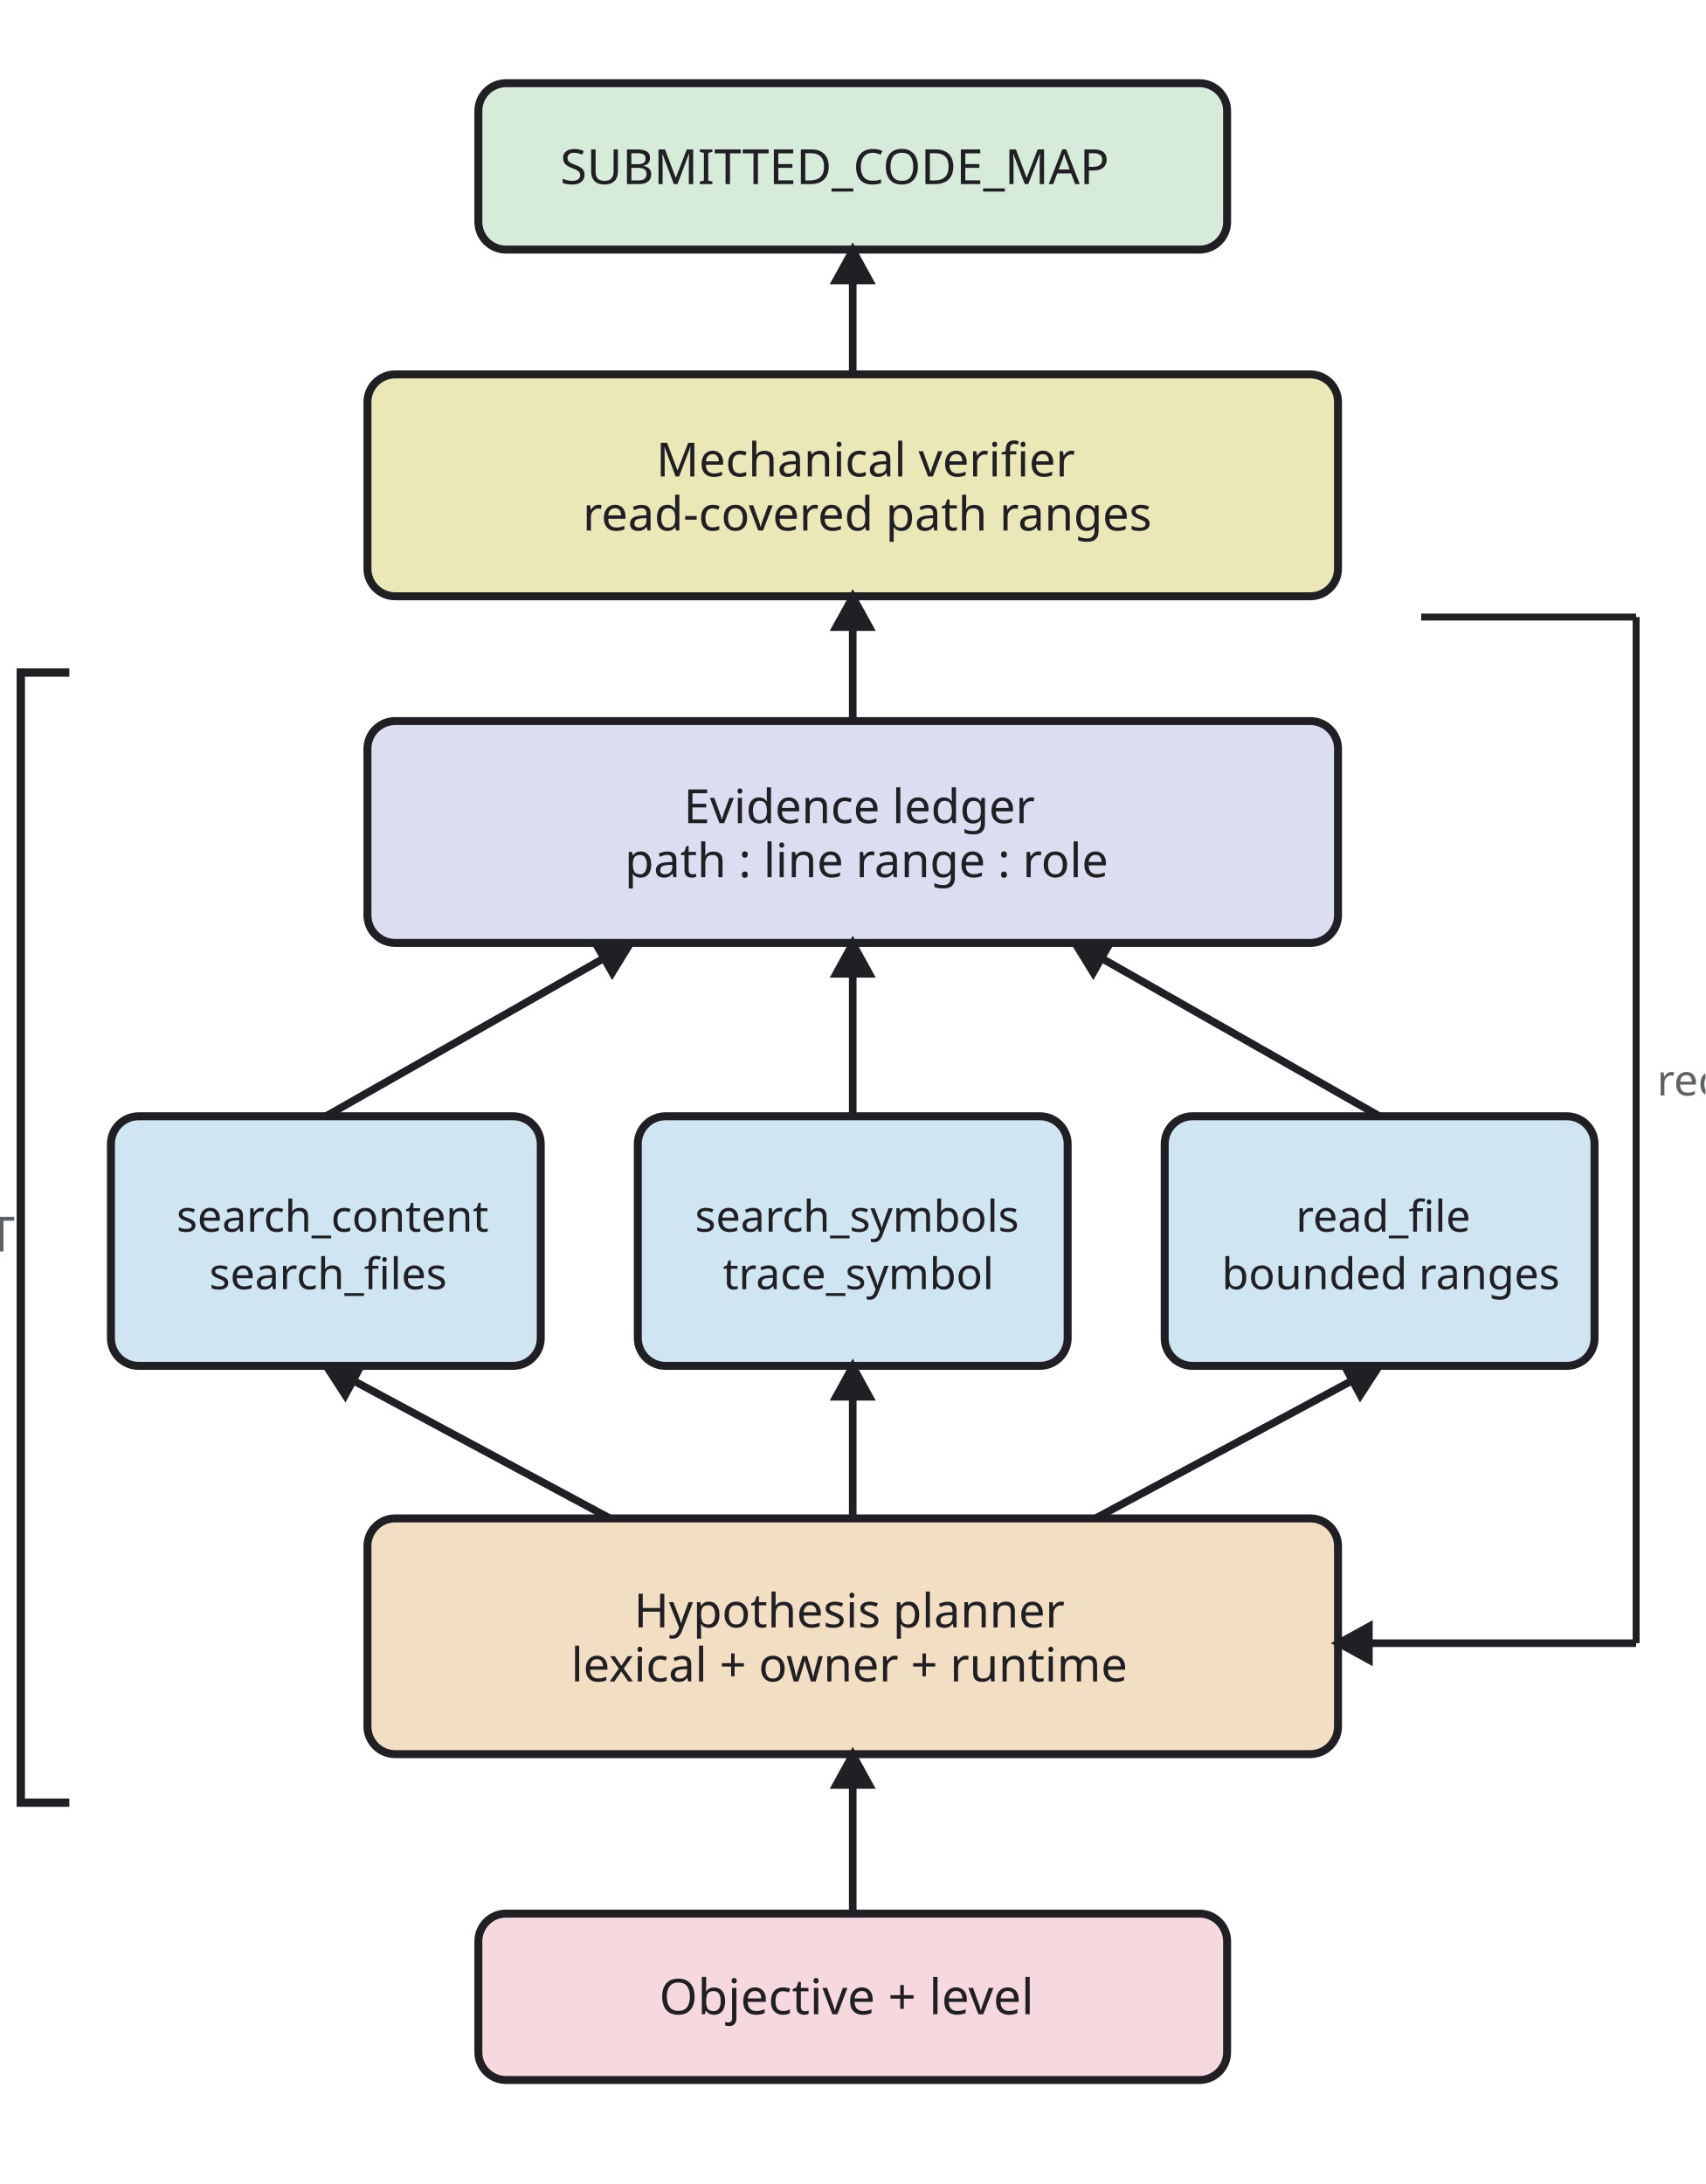
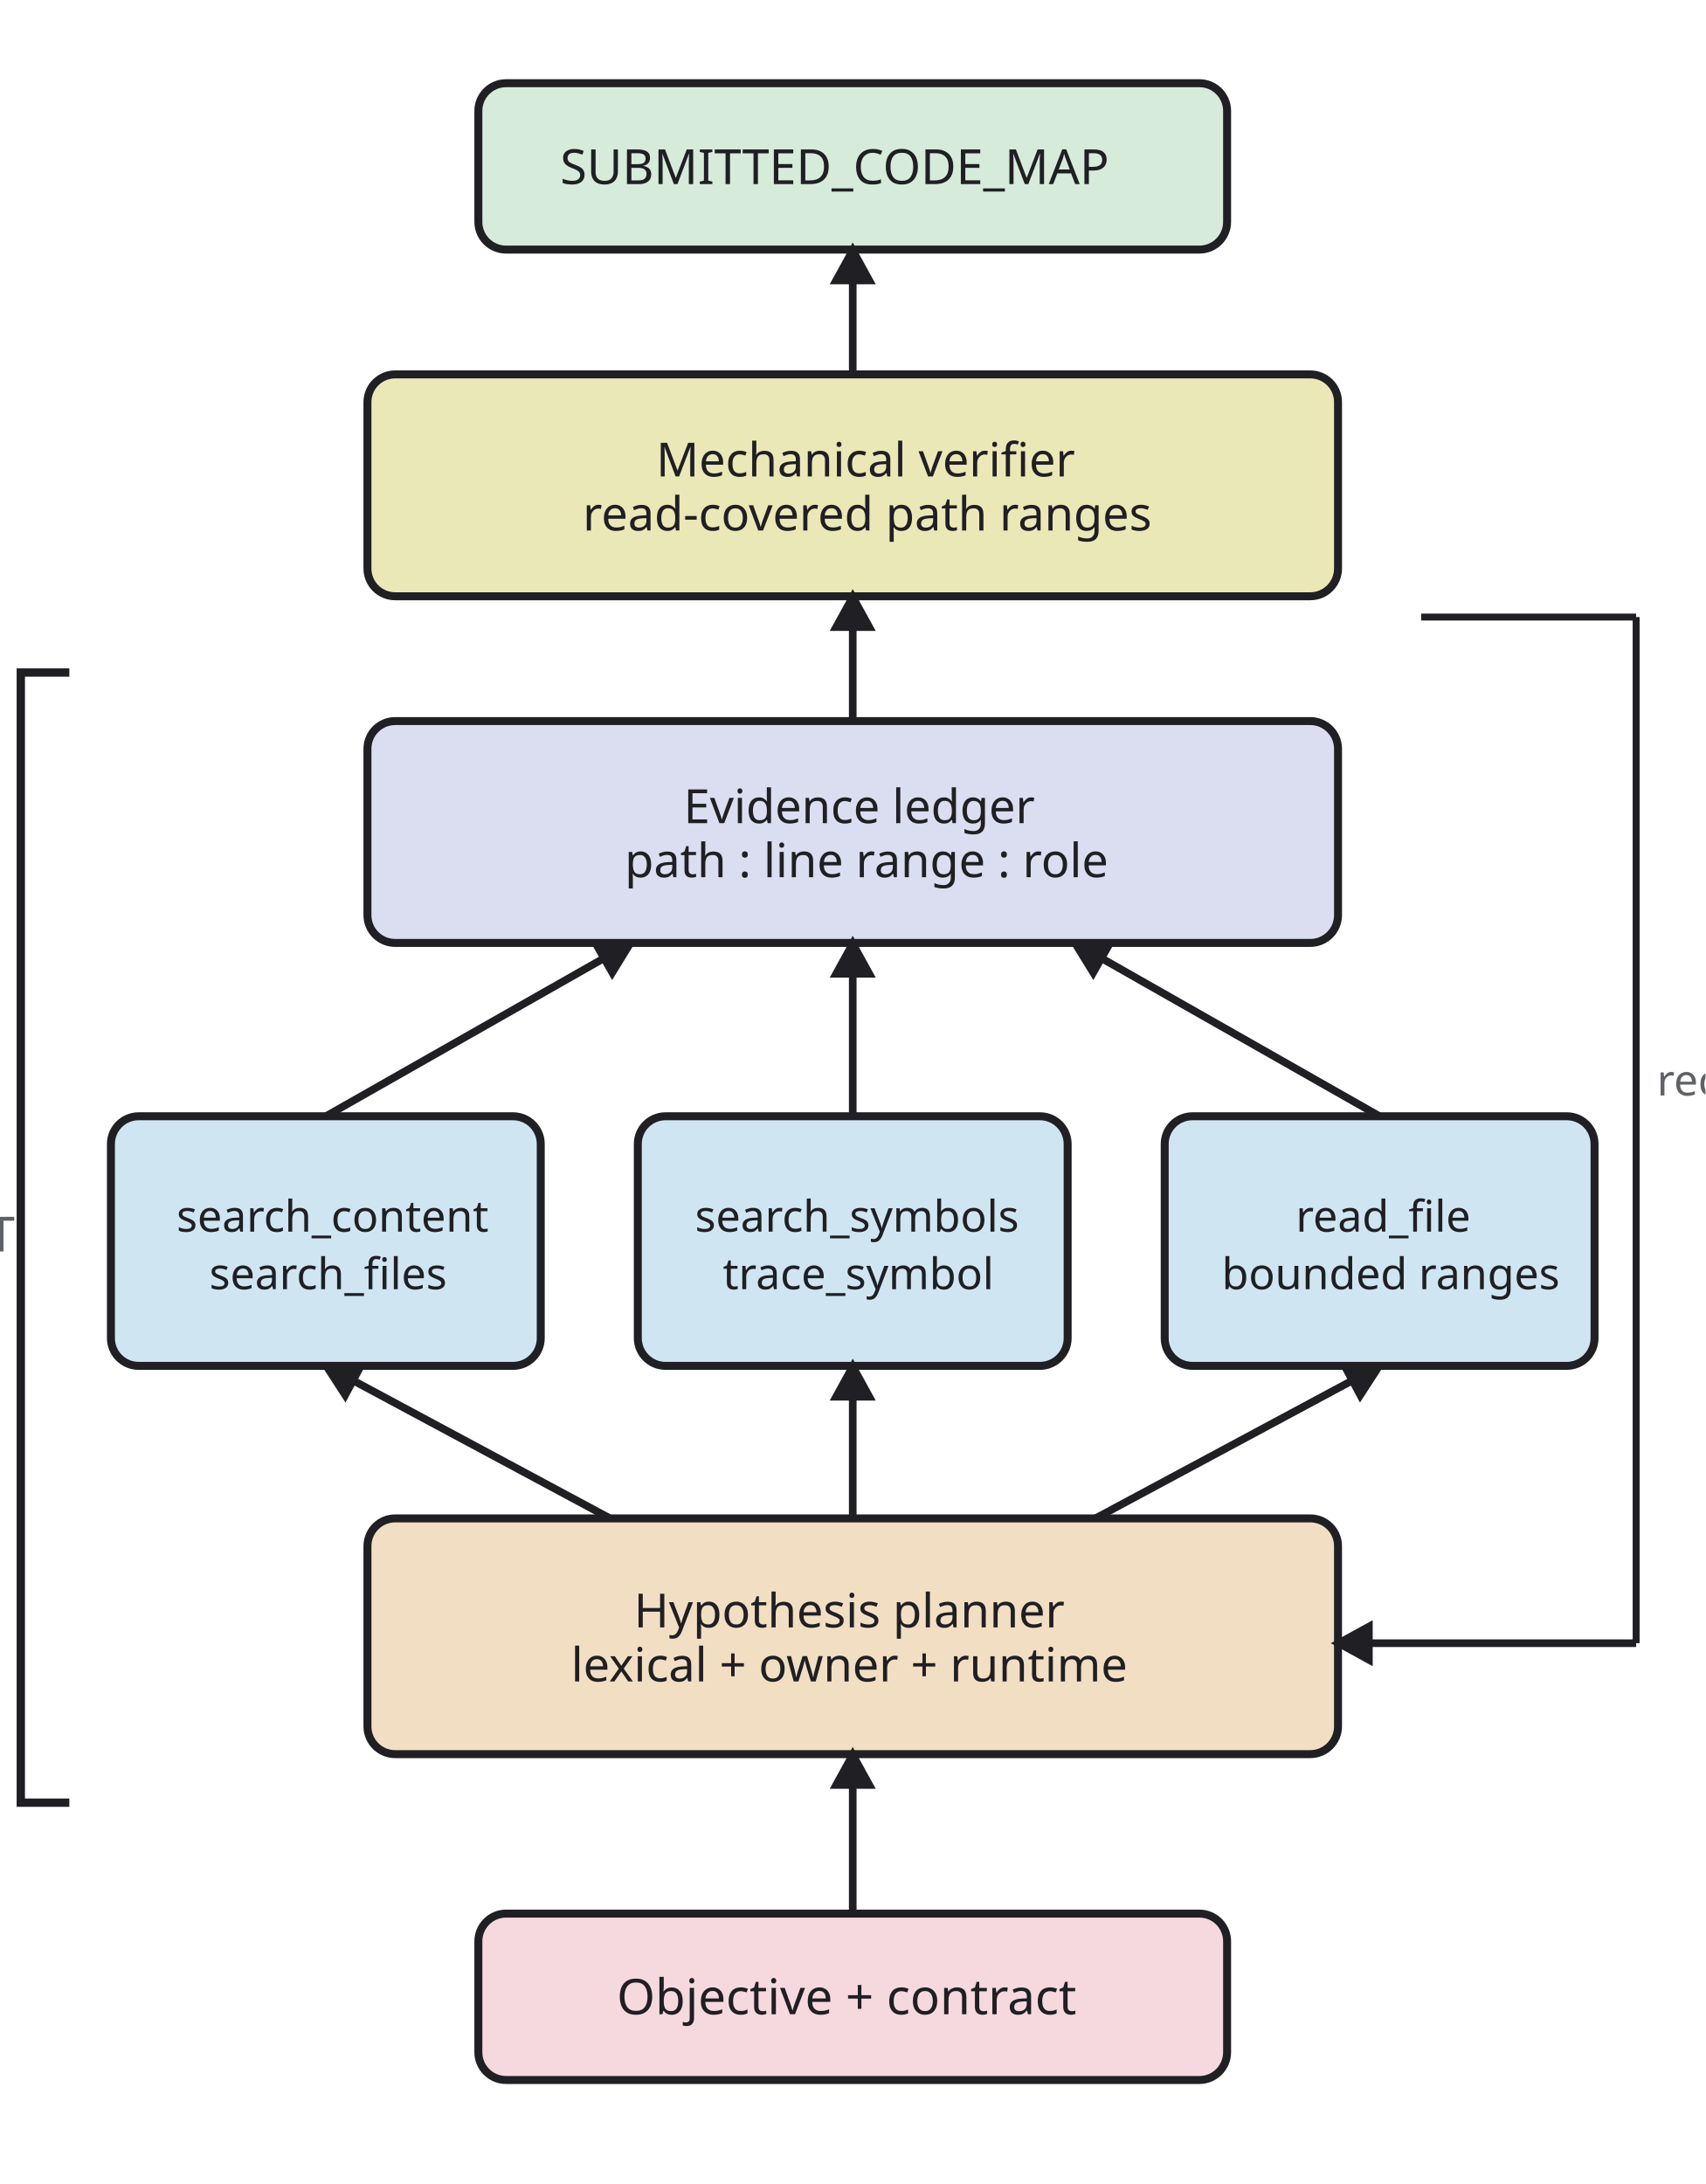
<svg xmlns="http://www.w3.org/2000/svg" width="246" height="315" preserveAspectRatio="xMinYMin meet" viewBox="0 0 246 315" version="1.0" fill-rule="evenodd">
  <clipPath id="clip">
    <rect x="0" y="0" width="246" height="315" />
  </clipPath>
  <g id="group" transform="scale(1,-1) translate(0,-315)" style="clip-path: url(#clip)">
    <g transform="">
      <rect x="69" y="279" width="108" height="24" rx="4" ry="4" style="stroke: rgb(12%,12%,14%); stroke-linecap: butt; stroke-width: 1.15; fill: rgb(84%,92%,85%); fill-rule: evenodd;" />
      <text x="80.802" y="288.55" style="font-family: ArialEmbedded-Bold; font-size: 7.0px;fill: rgb(12%,12%,14%); stroke:none;" transform="translate(0,577) scale(1,-1)">SUBMITTED_CODE_MAP</text>
      <rect x="53" y="229" width="140" height="32" rx="4" ry="4" style="stroke: rgb(12%,12%,14%); stroke-linecap: butt; stroke-width: 1.15; fill: rgb(92%,91%,72%); fill-rule: evenodd;" />
      <text x="94.656" y="246.72" style="font-family: ArialEmbedded; font-size: 6.8px;fill: rgb(12%,12%,14%); stroke:none;" transform="translate(0,493) scale(1,-1)">Mechanical verifier</text>
      <text x="84.064" y="238.52" style="font-family: ArialEmbedded; font-size: 6.8px;fill: rgb(12%,12%,14%); stroke:none;" transform="translate(0,477) scale(1,-1)">read-covered path ranges</text>
      <path d="M 123,261 L 123,279 Z" style="stroke: rgb(12%,12%,14%); stroke-linecap: butt; stroke-width: 1.1;" />
      <polygon points="123 279, 120.525 274.5, 125.475 274.5" style="stroke: rgb(12%,12%,14%); stroke-linecap: butt; stroke-width: 1; fill: rgb(12%,12%,14%); fill-rule: evenodd;" />
      <rect x="53" y="179" width="140" height="32" rx="4" ry="4" style="stroke: rgb(12%,12%,14%); stroke-linecap: butt; stroke-width: 1.15; fill: rgb(86%,87%,94%); fill-rule: evenodd;" />
      <text x="98.617" y="196.72" style="font-family: ArialEmbedded; font-size: 6.8px;fill: rgb(12%,12%,14%); stroke:none;" transform="translate(0,393) scale(1,-1)">Evidence ledger</text>
      <text x="90.112" y="188.52" style="font-family: ArialEmbedded; font-size: 6.8px;fill: rgb(12%,12%,14%); stroke:none;" transform="translate(0,377) scale(1,-1)">path : line range : role</text>
      <path d="M 123,211 L 123,229 Z" style="stroke: rgb(12%,12%,14%); stroke-linecap: butt; stroke-width: 1.1;" />
      <polygon points="123 229, 120.525 224.5, 125.475 224.5" style="stroke: rgb(12%,12%,14%); stroke-linecap: butt; stroke-width: 1; fill: rgb(12%,12%,14%); fill-rule: evenodd;" />
      <rect x="16" y="118" width="62" height="36" rx="4" ry="4" style="stroke: rgb(12%,12%,14%); stroke-linecap: butt; stroke-width: 1.15; fill: rgb(81%,90%,95%); fill-rule: evenodd;" />
      <text x="25.461" y="137.645" style="font-family: ArialEmbedded; font-size: 6.3px;fill: rgb(12%,12%,14%); stroke:none;" transform="translate(0,275) scale(1,-1)">search_content</text>
      <text x="30.192" y="129.945" style="font-family: ArialEmbedded; font-size: 6.3px;fill: rgb(12%,12%,14%); stroke:none;" transform="translate(0,259) scale(1,-1)">search_files</text>
      <rect x="92" y="118" width="62" height="36" rx="4" ry="4" style="stroke: rgb(12%,12%,14%); stroke-linecap: butt; stroke-width: 1.15; fill: rgb(81%,90%,95%); fill-rule: evenodd;" />
      <text x="100.241" y="137.645" style="font-family: ArialEmbedded; font-size: 6.3px;fill: rgb(12%,12%,14%); stroke:none;" transform="translate(0,275) scale(1,-1)">search_symbols</text>
      <text x="104.268" y="129.945" style="font-family: ArialEmbedded; font-size: 6.3px;fill: rgb(12%,12%,14%); stroke:none;" transform="translate(0,259) scale(1,-1)">trace_symbol</text>
      <rect x="168" y="118" width="62" height="36" rx="4" ry="4" style="stroke: rgb(12%,12%,14%); stroke-linecap: butt; stroke-width: 1.15; fill: rgb(81%,90%,95%); fill-rule: evenodd;" />
      <text x="186.917" y="137.645" style="font-family: ArialEmbedded; font-size: 6.3px;fill: rgb(12%,12%,14%); stroke:none;" transform="translate(0,275) scale(1,-1)">read_file</text>
      <text x="176.23" y="129.945" style="font-family: ArialEmbedded; font-size: 6.3px;fill: rgb(12%,12%,14%); stroke:none;" transform="translate(0,259) scale(1,-1)">bounded ranges</text>
      <path d="M 47,154 L 91,179 Z" style="stroke: rgb(12%,12%,14%); stroke-linecap: butt; stroke-width: 1.1;" />
      <polygon points="91 179, 85.865 178.929, 88.31 174.625" style="stroke: rgb(12%,12%,14%); stroke-linecap: butt; stroke-width: 1; fill: rgb(12%,12%,14%); fill-rule: evenodd;" />
      <path d="M 123,154 L 123,179 Z" style="stroke: rgb(12%,12%,14%); stroke-linecap: butt; stroke-width: 1.1;" />
      <polygon points="123 179, 120.525 174.5, 125.475 174.5" style="stroke: rgb(12%,12%,14%); stroke-linecap: butt; stroke-width: 1; fill: rgb(12%,12%,14%); fill-rule: evenodd;" />
      <path d="M 199,154 L 155,179 Z" style="stroke: rgb(12%,12%,14%); stroke-linecap: butt; stroke-width: 1.1;" />
      <polygon points="155 179, 157.69 174.625, 160.135 178.929" style="stroke: rgb(12%,12%,14%); stroke-linecap: butt; stroke-width: 1; fill: rgb(12%,12%,14%); fill-rule: evenodd;" />
      <rect x="53" y="62" width="140" height="34" rx="4" ry="4" style="stroke: rgb(12%,12%,14%); stroke-linecap: butt; stroke-width: 1.15; fill: rgb(95%,87%,76%); fill-rule: evenodd;" />
      <text x="91.449" y="80.72" style="font-family: ArialEmbedded-Bold; font-size: 6.8px;fill: rgb(12%,12%,14%); stroke:none;" transform="translate(0,161) scale(1,-1)">Hypothesis planner</text>
      <text x="82.373" y="72.52" style="font-family: ArialEmbedded-Bold; font-size: 6.8px;fill: rgb(12%,12%,14%); stroke:none;" transform="translate(0,145) scale(1,-1)">lexical + owner + runtime</text>
      <path d="M 88,96 L 47,118 Z" style="stroke: rgb(12%,12%,14%); stroke-linecap: butt; stroke-width: 1.1;" />
      <polygon points="47 118, 49.795 113.691, 52.135 118.053" style="stroke: rgb(12%,12%,14%); stroke-linecap: butt; stroke-width: 1; fill: rgb(12%,12%,14%); fill-rule: evenodd;" />
      <path d="M 123,96 L 123,118 Z" style="stroke: rgb(12%,12%,14%); stroke-linecap: butt; stroke-width: 1.1;" />
      <polygon points="123 118, 120.525 113.5, 125.475 113.5" style="stroke: rgb(12%,12%,14%); stroke-linecap: butt; stroke-width: 1; fill: rgb(12%,12%,14%); fill-rule: evenodd;" />
      <path d="M 158,96 L 199,118 Z" style="stroke: rgb(12%,12%,14%); stroke-linecap: butt; stroke-width: 1.1;" />
      <polygon points="199 118, 193.865 118.053, 196.205 113.691" style="stroke: rgb(12%,12%,14%); stroke-linecap: butt; stroke-width: 1; fill: rgb(12%,12%,14%); fill-rule: evenodd;" />
      <rect x="69" y="15" width="108" height="24" rx="4" ry="4" style="stroke: rgb(12%,12%,14%); stroke-linecap: butt; stroke-width: 1.15; fill: rgb(96%,85%,87%); fill-rule: evenodd;" />
-       <text x="95.077" y="24.515" style="font-family: ArialEmbedded-Bold; font-size: 7.1px;fill: rgb(12%,12%,14%); stroke:none;" transform="translate(0,49) scale(1,-1)">Objective + level</text>
+       <text x="88.966" y="24.515" style="font-family: ArialEmbedded-Bold; font-size: 7.1px;fill: rgb(12%,12%,14%); stroke:none;" transform="translate(0,49) scale(1,-1)">Objective + contract</text>
      <path d="M 123,39 L 123,62 Z" style="stroke: rgb(12%,12%,14%); stroke-linecap: butt; stroke-width: 1.1;" />
      <polygon points="123 62, 120.525 57.5, 125.475 57.5" style="stroke: rgb(12%,12%,14%); stroke-linecap: butt; stroke-width: 1; fill: rgb(12%,12%,14%); fill-rule: evenodd;" />
      <path d="M 10 55 L 3 55 L 3 218 L 10 218 " style="stroke: rgb(12%,12%,14%); stroke-linecap: butt; stroke-width: 1.2; fill: none; fill-rule: evenodd;" />
      <text x="-9.029" y="134.5" style="font-family: ArialEmbedded; font-size: 7px;fill: rgb(37%,38%,40%); stroke:none;" transform="translate(0,269) scale(1,-1)">1..T</text>
      <path d="M 205,226 L 236,226 Z" style="stroke: rgb(12%,12%,14%); stroke-linecap: butt; stroke-width: 1;" />
      <path d="M 236,226 L 236,78 Z" style="stroke: rgb(12%,12%,14%); stroke-linecap: butt; stroke-width: 1;" />
      <path d="M 236,78 L 193,78 Z" style="stroke: rgb(12%,12%,14%); stroke-linecap: butt; stroke-width: 1.1;" />
      <polygon points="193 78, 197.5 75.525, 197.5 80.475" style="stroke: rgb(12%,12%,14%); stroke-linecap: butt; stroke-width: 1; fill: rgb(12%,12%,14%); fill-rule: evenodd;" />
      <text x="239" y="157" style="font-family: ArialEmbedded; font-size: 6.2px;fill: rgb(37%,38%,40%); stroke:none;" transform="translate(0,314) scale(1,-1)">recover</text>
    </g>
  </g>
</svg>
